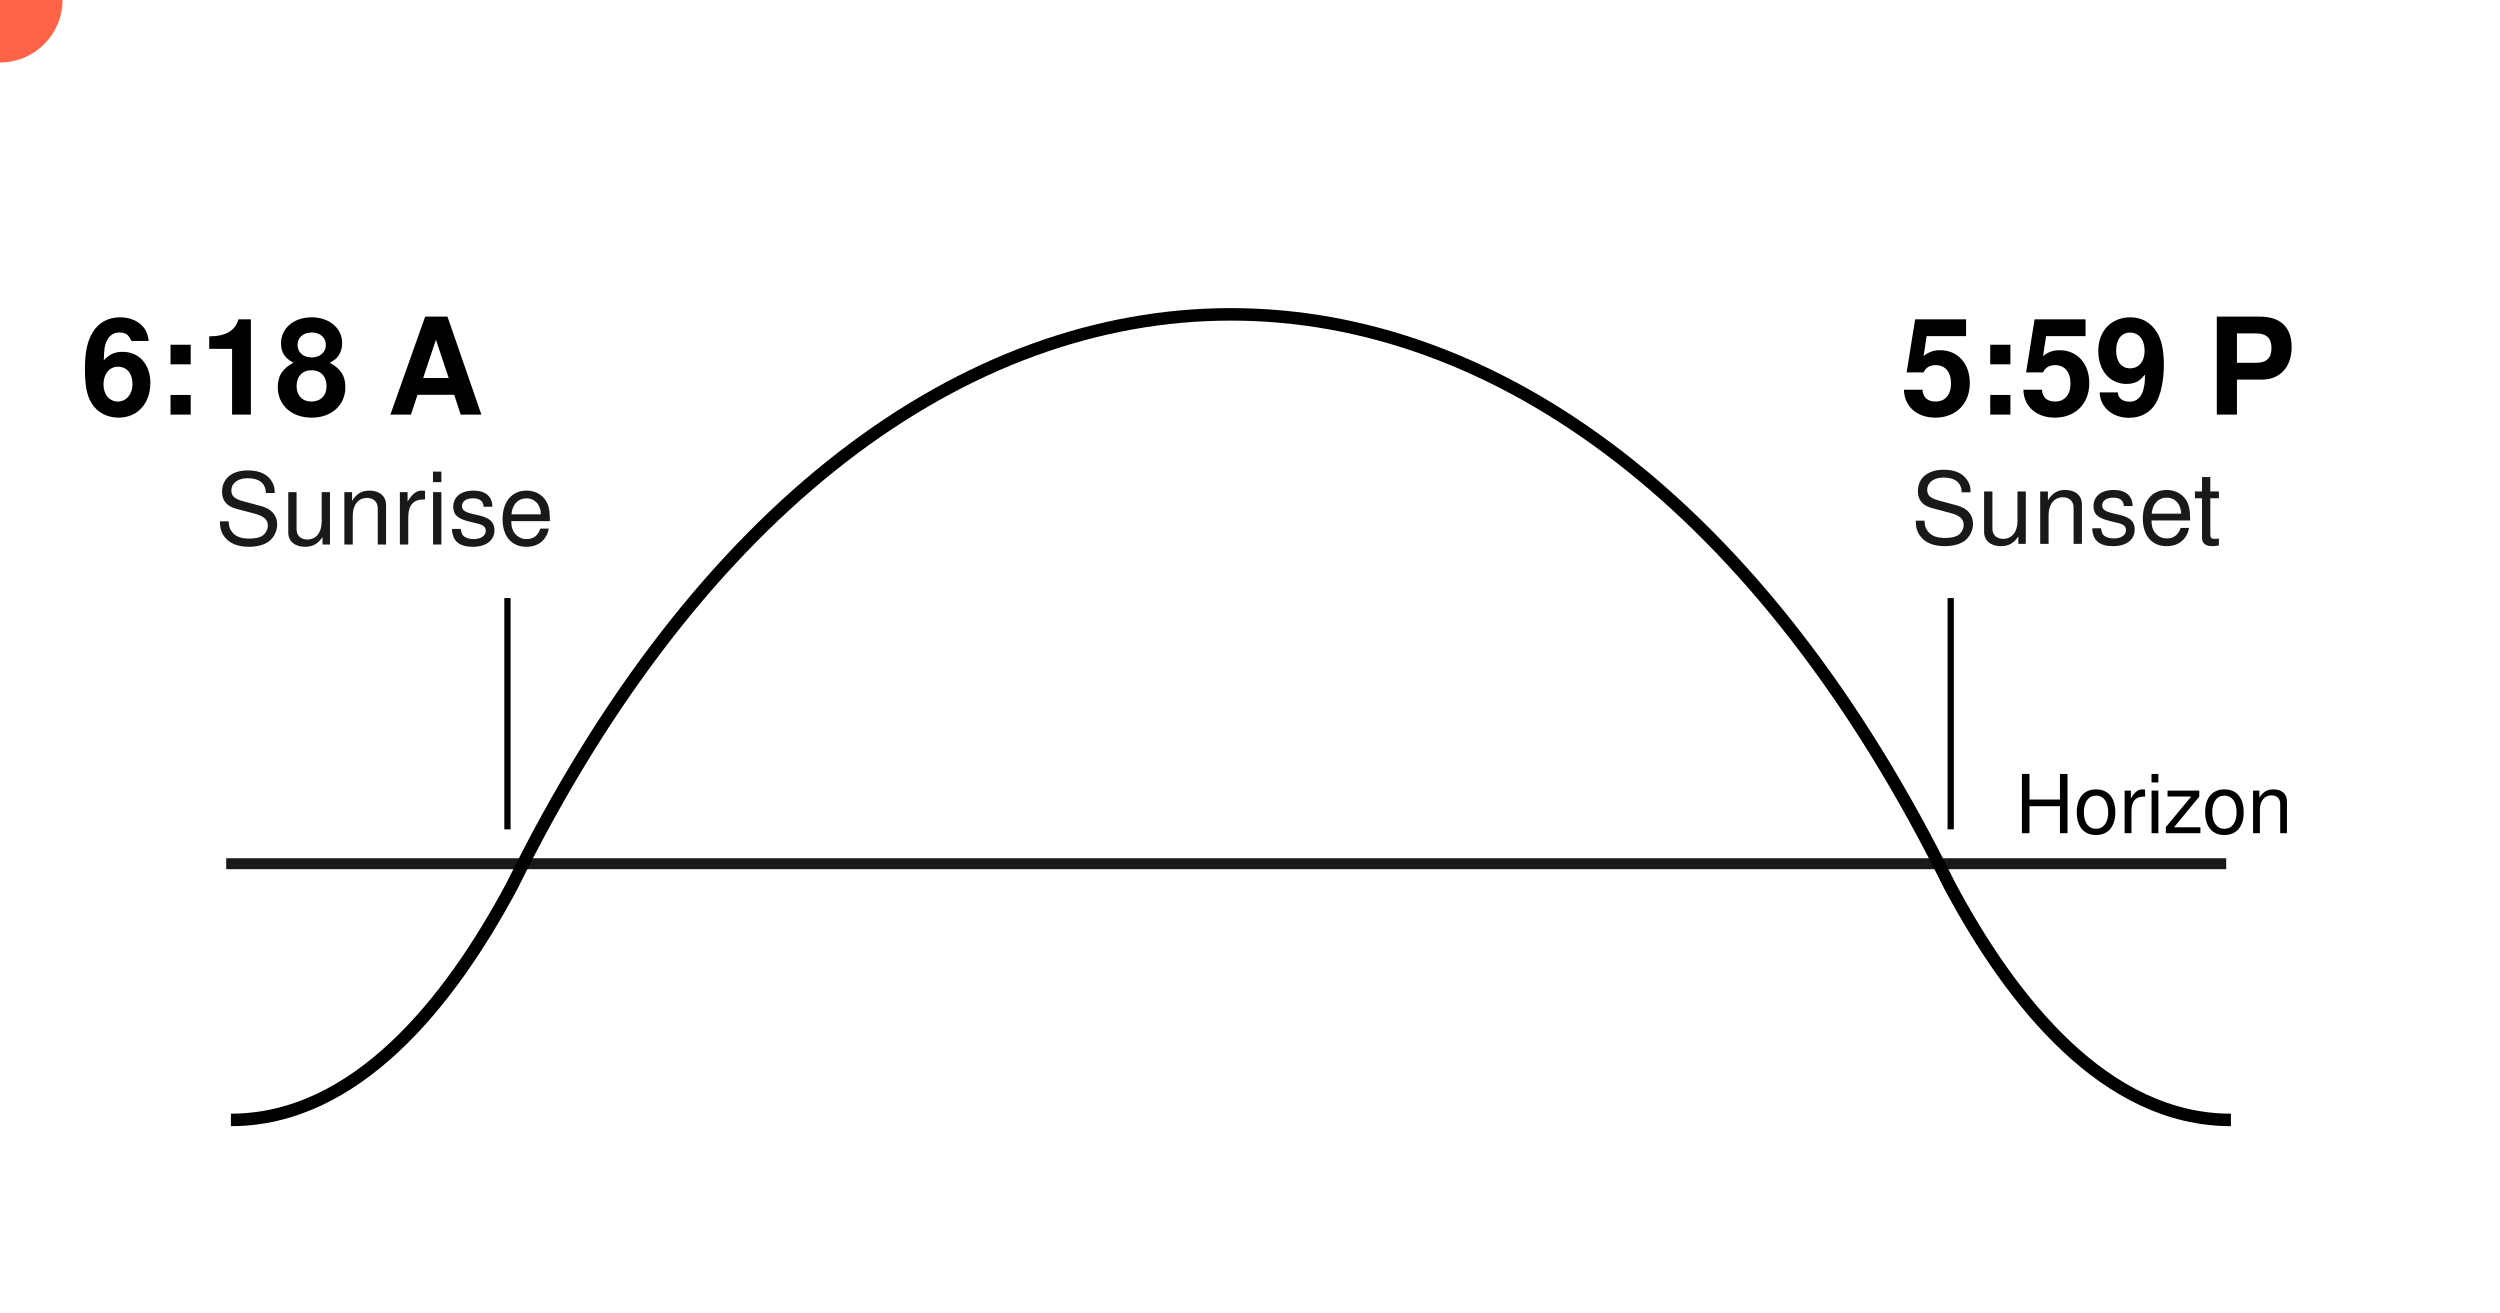
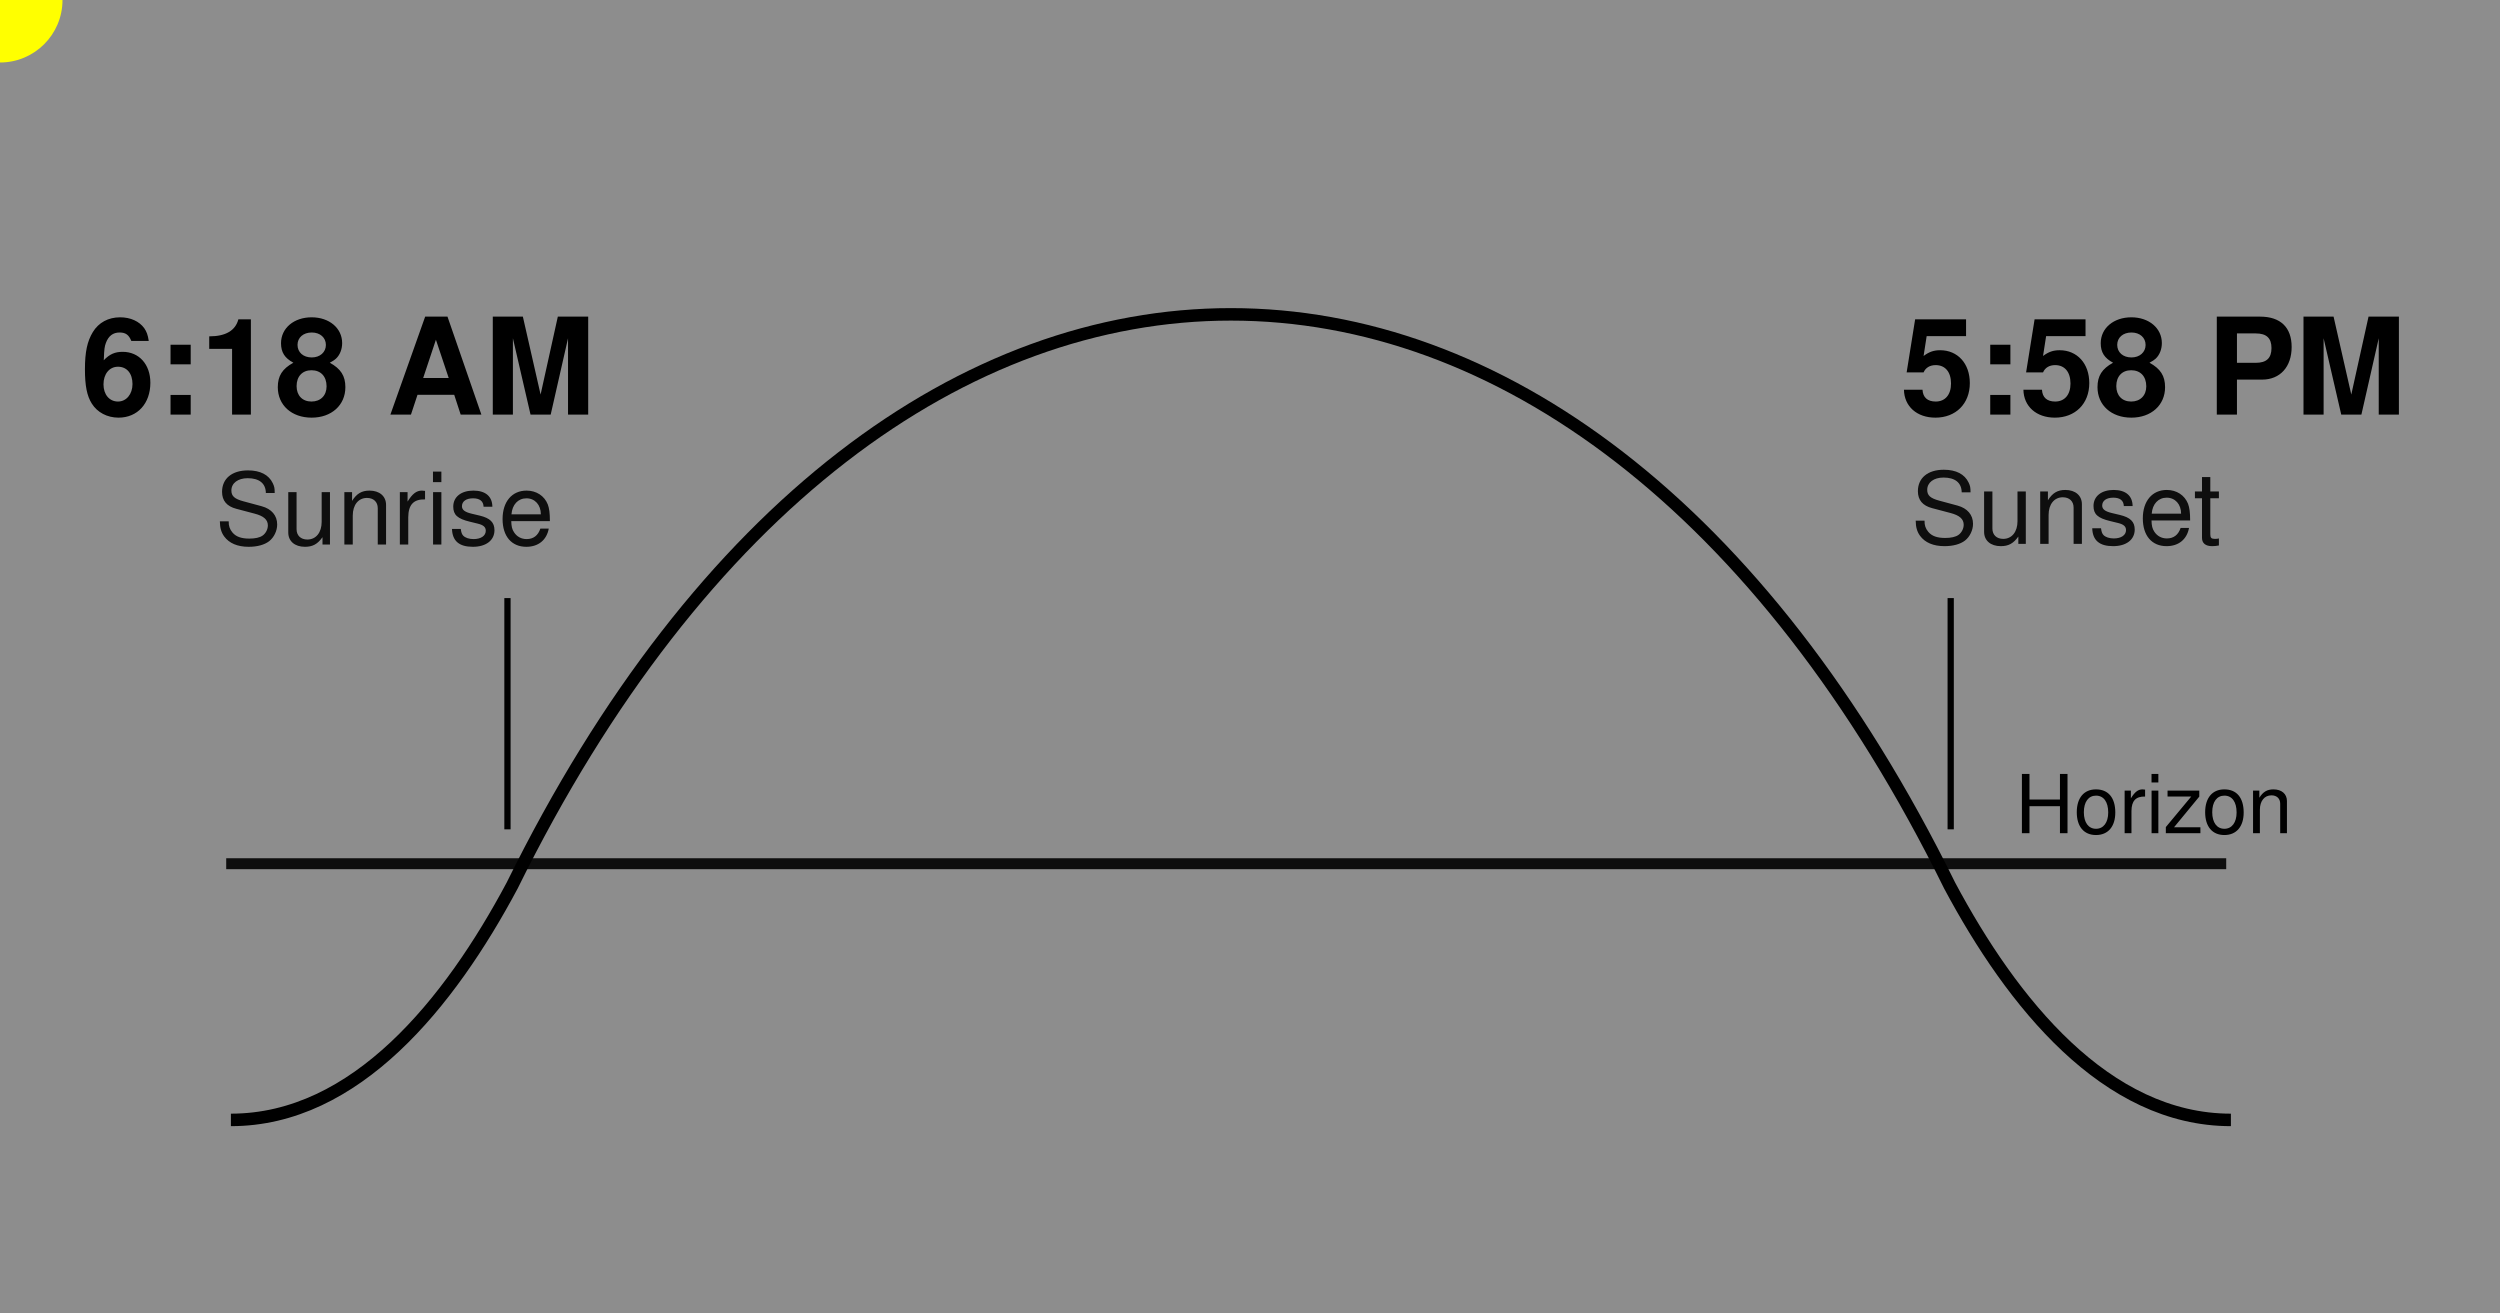
<svg xmlns="http://www.w3.org/2000/svg" viewBox="0 0 800 420">
  <g>
-     <rect x="-1" y="-1" width="802" height="422" id="canvas_background" fill="#fff" />
+     <rect x="-1" y="-1" width="802" height="422" id="canvas_background" fill="#8d8d8d" />
    <g id="canvasGrid" display="none">
      <rect width="100%" height="100%" x="0" y="0" stroke-width="0" fill="url(#gridpattern)" />
    </g>
  </g>
  <g>
    <path stroke="black" stroke-width="4" d="m73.888,358.373c40,0 70,-37.495 90,-74.99c120,-243.717 340,-243.717 460,0c20,37.495 50,74.99 90,74.99" fill-opacity="0" fill="green" id="sun-path" />
    <line stroke="#000" opacity="0.9" stroke-linecap="undefined" stroke-linejoin="undefined" y2="276.389" x2="712.388" y1="276.389" x1="72.388" stroke-width="3.5" fill="none" />
    <text font-weight="normal" xml:space="preserve" text-anchor="start" font-family="Helvetica, Arial, sans-serif" font-size="26" y="266.619" x="644.855" fill-opacity="null" stroke-opacity="null" stroke-width="0" stroke="#000" fill="#000000">Horizon</text>
    <line stroke-width="2" stroke-linecap="undefined" stroke-linejoin="undefined" y2="191.389" x2="162.388" y1="265.389" x1="162.388" fill-opacity="null" stroke-opacity="null" stroke="#000" fill="none" />
    <line stroke-width="2" stroke-linecap="undefined" stroke-linejoin="undefined" y2="191.389" x2="624.222" y1="265.389" x1="624.222" fill-opacity="null" stroke-opacity="null" stroke="#000" fill="none" />
    <text opacity="0.9" xml:space="preserve" text-anchor="start" font-family="Helvetica, Arial, sans-serif" font-size="32" y="174.241" x="68.823" fill-opacity="null" stroke-opacity="null" stroke-width="0" stroke="#000" fill="#000000">Sunrise</text>
    <text opacity="0.9" xml:space="preserve" text-anchor="start" font-family="Helvetica, Arial, sans-serif" font-size="32" y="174.037" x="611.492" fill-opacity="null" stroke-opacity="null" stroke-width="0" stroke="#000" fill="#000000">Sunset</text>
-     <text id="sunrise-svg" font-weight="bold" xml:space="preserve" text-anchor="start" font-family="Helvetica, Arial, sans-serif" font-size="43" y="132.664" x="25.804" fill-opacity="null" stroke-opacity="null" stroke-width="0" stroke="#000" fill="#000000">6:18 A</text>
-     <text id="sunset-svg" font-weight="bold" xml:space="preserve" text-anchor="start" font-family="Helvetica, Arial, sans-serif" font-size="43" y="132.664" x="608.111" fill-opacity="null" stroke-opacity="null" stroke-width="0" stroke="#000" fill="#000000">5:59 P</text>
-     <circle id="circle" r="20" cx="0" cy="0" fill="tomato" />
+     <text id="sunrise-svg" font-weight="bold" xml:space="preserve" text-anchor="start" font-family="Helvetica, Arial, sans-serif" font-size="43" y="132.664" x="25.804" fill-opacity="null" stroke-opacity="null" stroke-width="0" stroke="#000" fill="#000000">6:18 AM</text>
+     <text id="sunset-svg" font-weight="bold" xml:space="preserve" text-anchor="start" font-family="Helvetica, Arial, sans-serif" font-size="43" y="132.664" x="608.111" fill-opacity="null" stroke-opacity="null" stroke-width="0" stroke="#000" fill="#000000">5:58 PM</text>
+     <circle id="circle" r="20" cx="0" cy="0" fill="yellow" />
  </g>
  <animateMotion href="#circle" dur="5s" begin="0s" fill="freeze" repeatCount="indefinite">
    <mpath href="#sun-path" />
  </animateMotion>
</svg>
